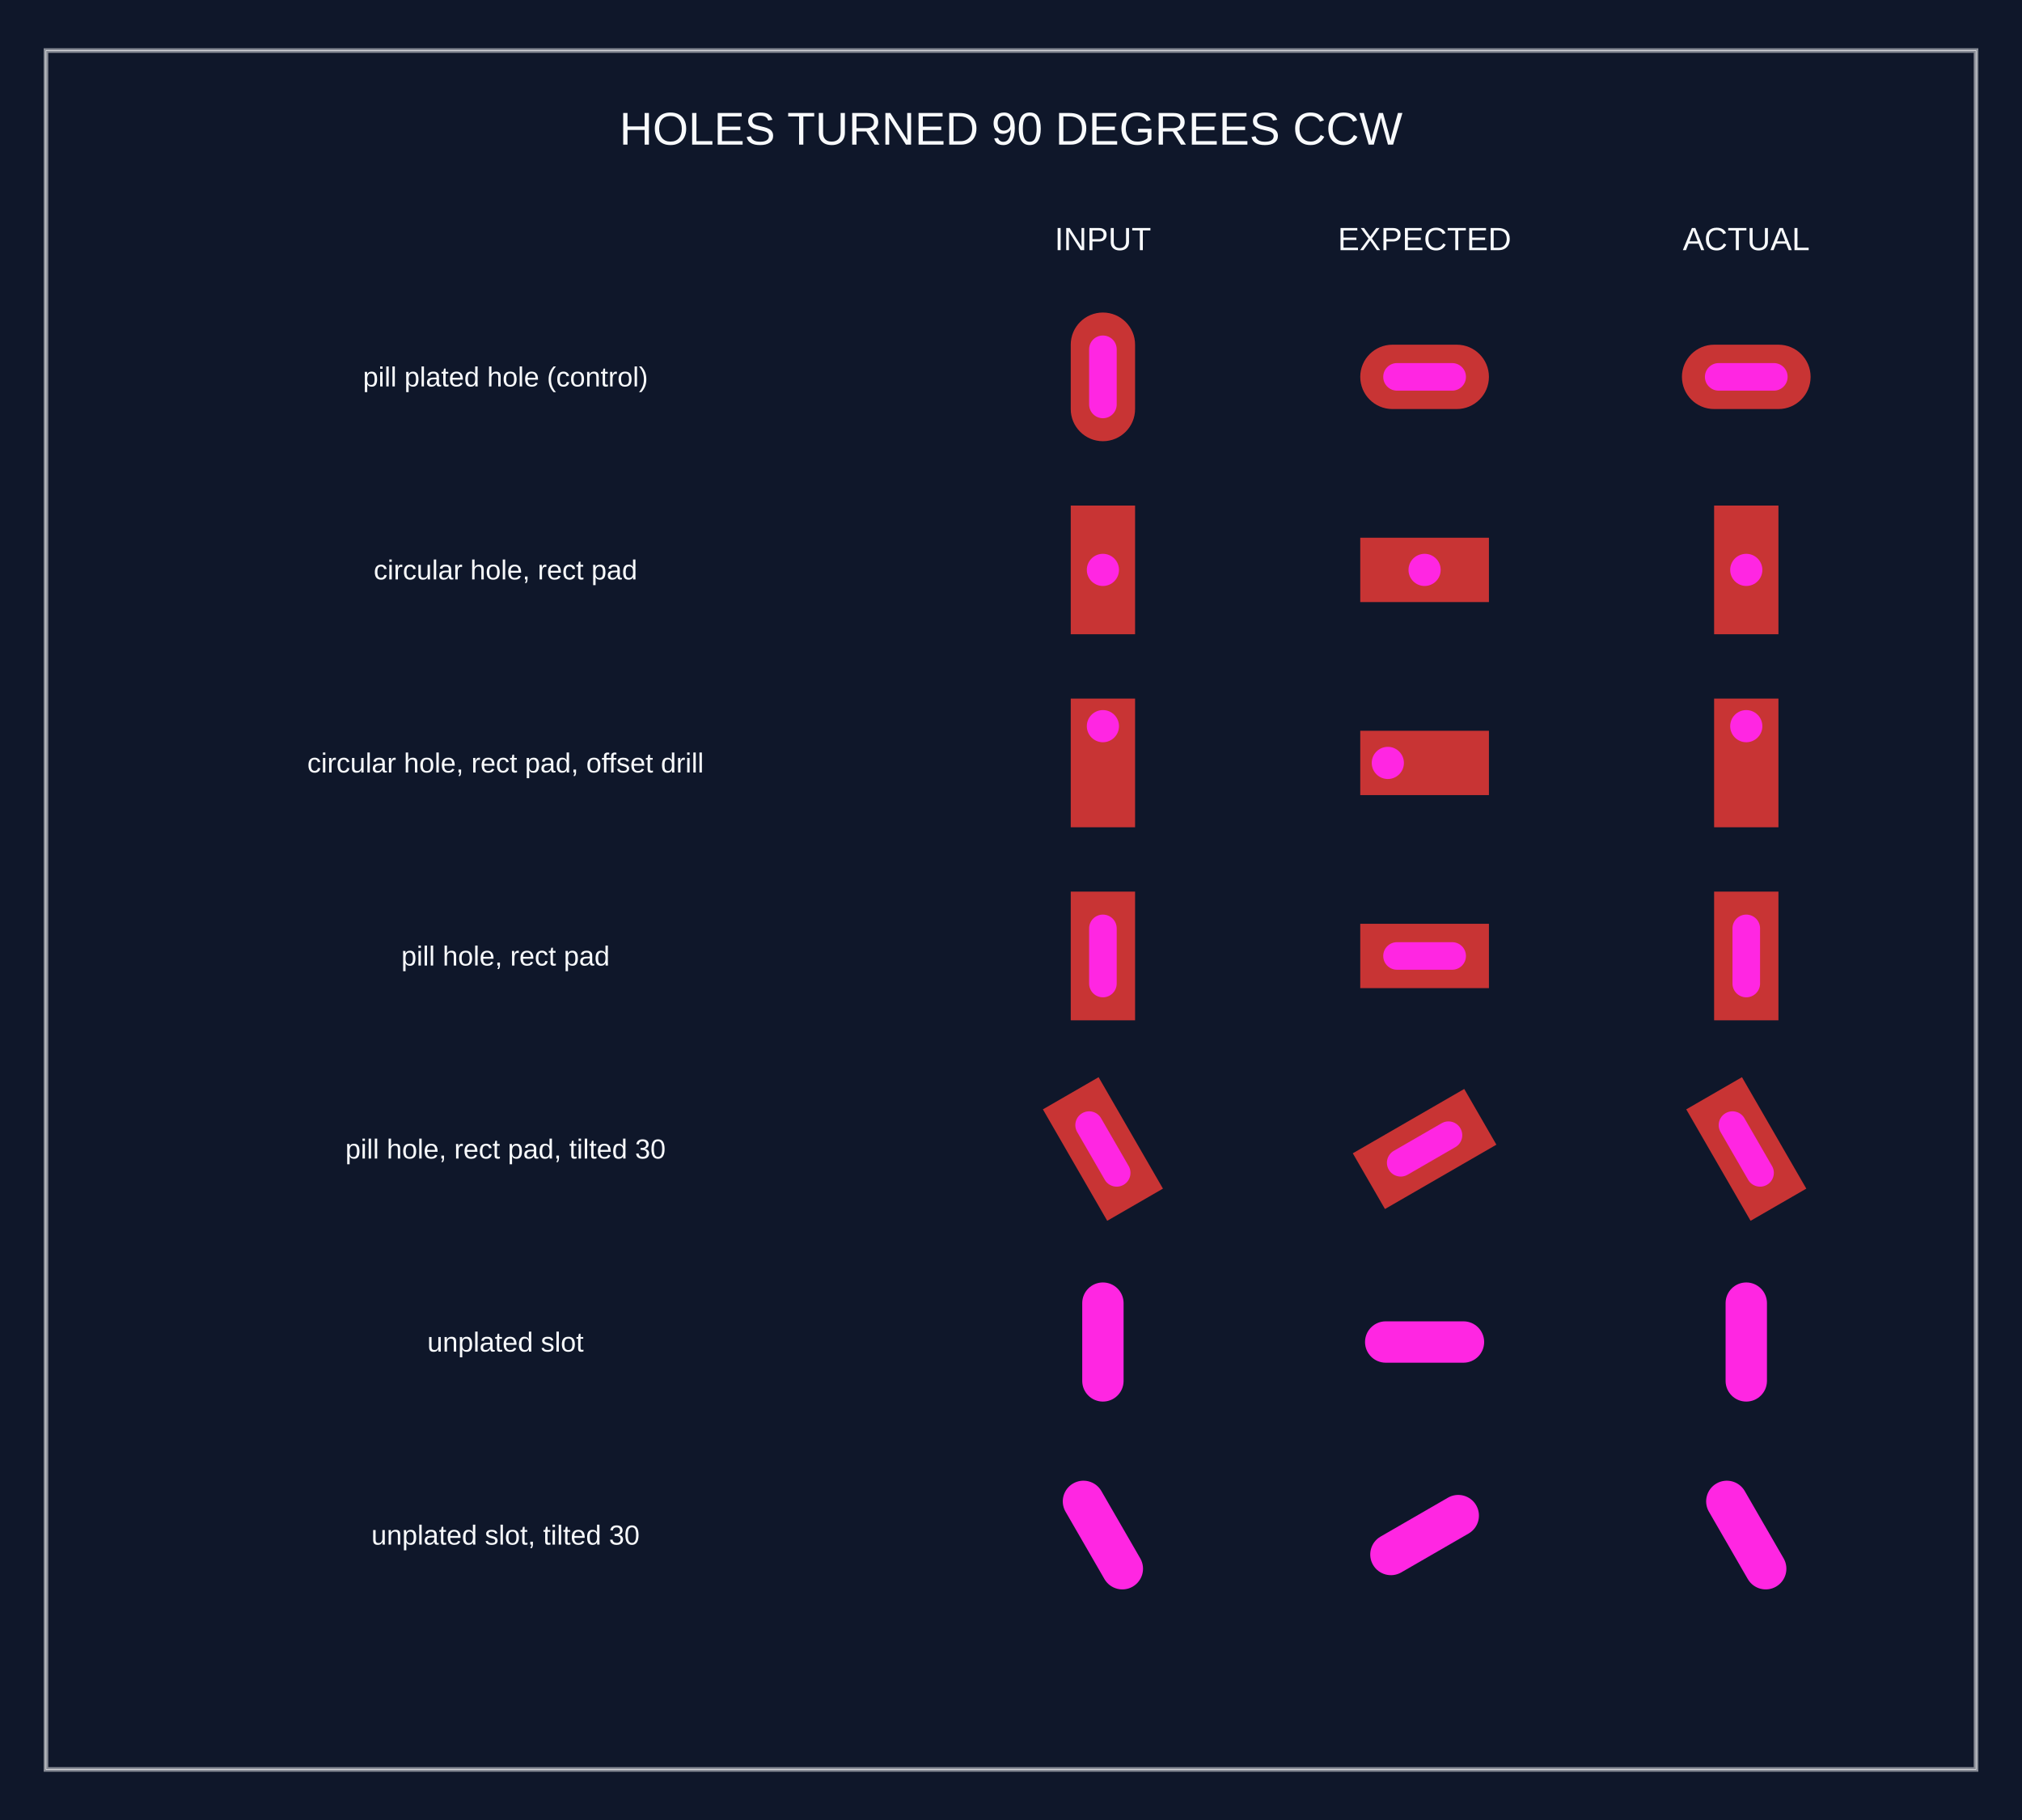
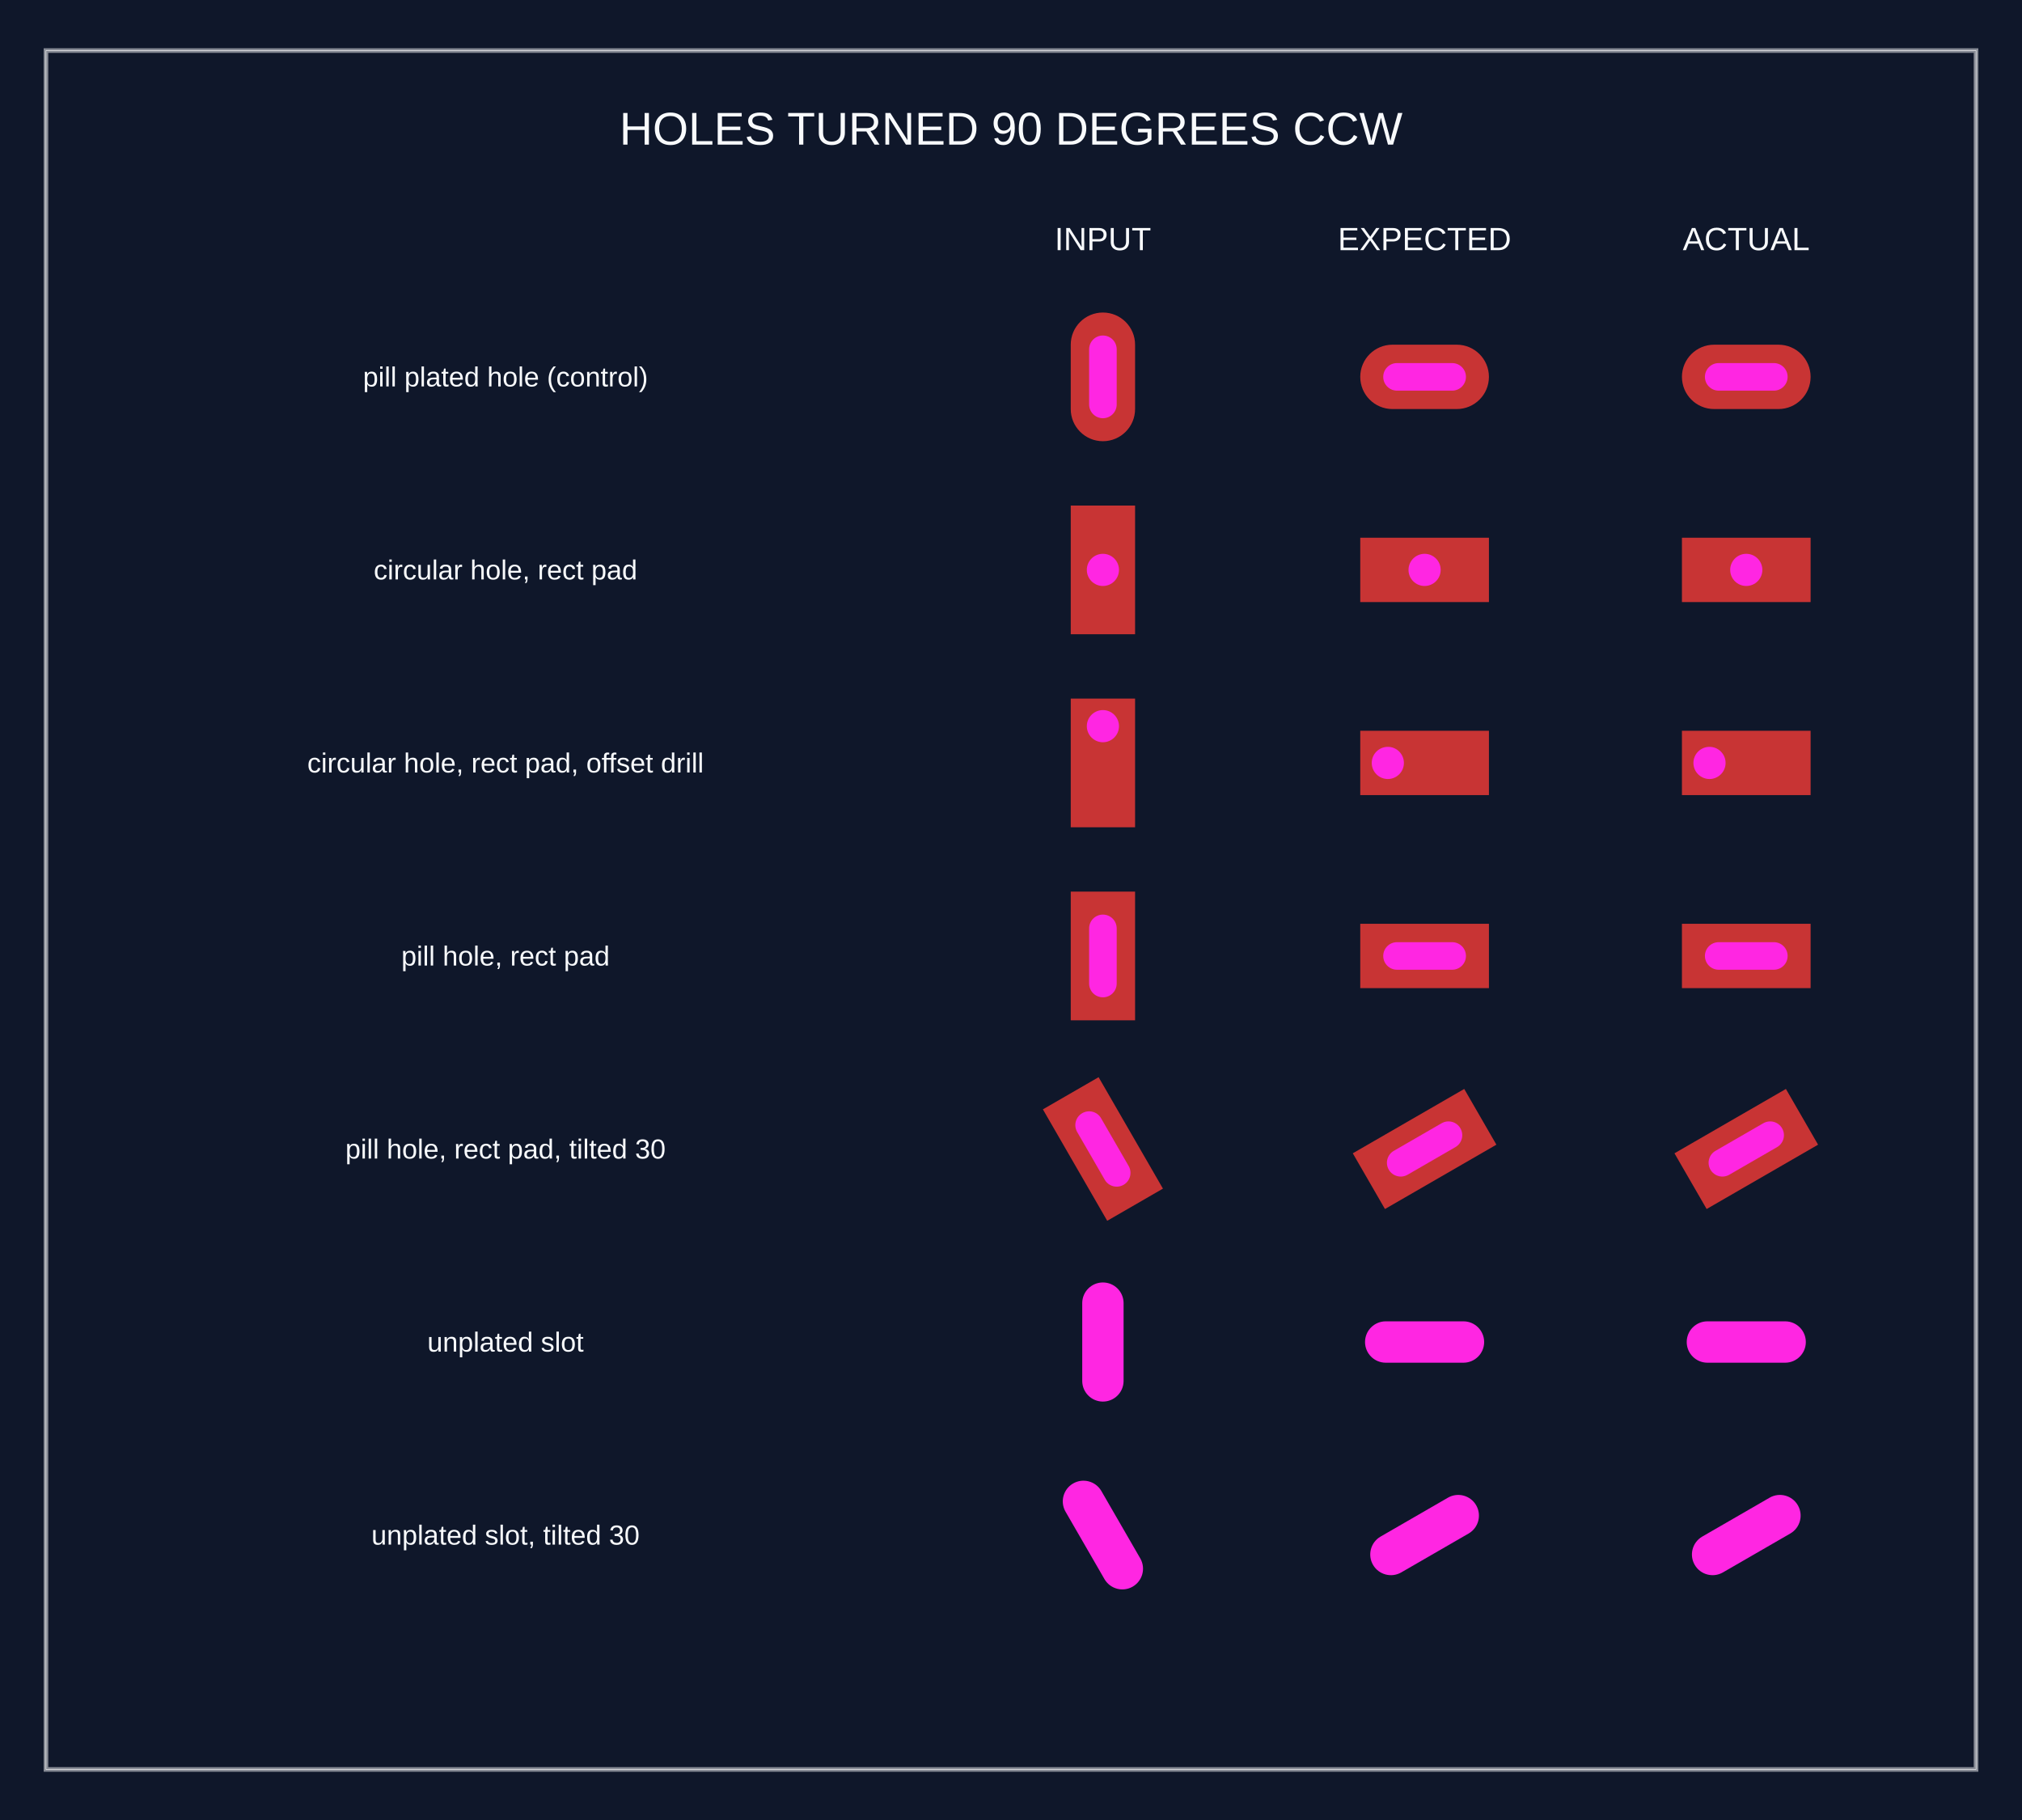
<svg xmlns="http://www.w3.org/2000/svg" width="1200" height="1080">
  <style />
  <rect class="boundary" x="0" y="0" fill="#0f172a" width="1200" height="1080" data-type="pcb_background" data-pcb-layer="global" />
  <rect class="pcb-boundary" fill="none" stroke="#fff" stroke-width="0.3" x="27.273" y="30" width="1145.455" height="1020" data-type="pcb_boundary" data-pcb-layer="global" />
  <path class="pcb-board" d="M 27.273 1050 L 1172.727 1050 L 1172.727 30 L 27.273 30 Z" fill="none" stroke="rgba(255, 255, 255, 0.5)" stroke-width="2.727" data-type="pcb_board" data-pcb-layer="board" />
  <g data-type="pcb_plated_hole" data-pcb-layer="through">
    <path class="pcb-hole-outer" fill="rgb(200, 52, 52)" d="M19.091,-19.091 v38.182 a19.091,19.091 0 0 1 -38.182,0 v-38.182 a19.091,19.091 0 0 1 38.182,0 z" transform="translate(654.5455 223.6364)" data-type="pcb_plated_hole" data-pcb-layer="top" />
    <path class="pcb-hole-inner" fill="#FF26E2" d="M8.182,-16.364 v32.727 a8.182,8.182 0 0 1 -16.364,0 v-32.727 a8.182,8.182 0 0 1 16.364,0 z" transform="translate(654.5455 223.6364)" data-type="pcb_plated_hole_drill" data-pcb-layer="drill" />
  </g>
  <g data-type="pcb_plated_hole" data-pcb-layer="through">
    <path class="pcb-hole-outer" fill="rgb(200, 52, 52)" d="M-19.091,-19.091 h38.182 a19.091,19.091 0 0 1 0,38.182 h-38.182 a19.091,19.091 0 0 1 0,-38.182 z" transform="translate(845.4545 223.6364)" data-type="pcb_plated_hole" data-pcb-layer="top" />
    <path class="pcb-hole-inner" fill="#FF26E2" d="M-16.364,-8.182 h32.727 a8.182,8.182 0 0 1 0,16.364 h-32.727 a8.182,8.182 0 0 1 0,-16.364 z" transform="translate(845.4545 223.6364)" data-type="pcb_plated_hole_drill" data-pcb-layer="drill" />
  </g>
  <g data-type="pcb_plated_hole" data-pcb-layer="through">
    <path class="pcb-hole-outer" fill="rgb(200, 52, 52)" d="M19.091,-19.091 v38.182 a19.091,19.091 0 0 1 -38.182,0 v-38.182 a19.091,19.091 0 0 1 38.182,0 z" transform="translate(1036.364 223.6364) rotate(-90)" data-type="pcb_plated_hole" data-pcb-layer="top" />
    <path class="pcb-hole-inner" fill="#FF26E2" d="M8.182,-16.364 v32.727 a8.182,8.182 0 0 1 -16.364,0 v-32.727 a8.182,8.182 0 0 1 16.364,0 z" transform="translate(1036.364 223.6364) rotate(-90)" data-type="pcb_plated_hole_drill" data-pcb-layer="drill" />
  </g>
  <g data-type="pcb_plated_hole" data-pcb-layer="through">
    <rect class="pcb-hole-outer-pad" fill="rgb(200, 52, 52)" x="635.455" y="300" width="38.182" height="76.364" data-type="pcb_plated_hole" data-pcb-layer="top" />
    <circle class="pcb-hole-inner" fill="#FF26E2" cx="654.545" cy="338.182" r="9.545" data-type="pcb_plated_hole_drill" data-pcb-layer="drill" />
  </g>
  <g data-type="pcb_plated_hole" data-pcb-layer="through">
    <rect class="pcb-hole-outer-pad" fill="rgb(200, 52, 52)" x="807.273" y="319.091" width="76.364" height="38.182" data-type="pcb_plated_hole" data-pcb-layer="top" />
    <circle class="pcb-hole-inner" fill="#FF26E2" cx="845.455" cy="338.182" r="9.545" data-type="pcb_plated_hole_drill" data-pcb-layer="drill" />
  </g>
  <g data-type="pcb_plated_hole" data-pcb-layer="through">
-     <rect class="pcb-hole-outer-pad" fill="rgb(200, 52, 52)" x="1017.273" y="300" width="38.182" height="76.364" data-type="pcb_plated_hole" data-pcb-layer="top" />
+     <rect class="pcb-hole-outer-pad" fill="rgb(200, 52, 52)" x="-19.091" y="-38.182" transform="translate(1036.364 338.1818) rotate(-90)" width="38.182" height="76.364" data-type="pcb_plated_hole" data-pcb-layer="top" />
    <circle class="pcb-hole-inner" fill="#FF26E2" cx="1036.364" cy="338.182" r="9.545" data-type="pcb_plated_hole_drill" data-pcb-layer="drill" />
  </g>
  <g data-type="pcb_plated_hole" data-pcb-layer="through">
    <rect class="pcb-hole-outer-pad" fill="rgb(200, 52, 52)" x="635.455" y="414.545" width="38.182" height="76.364" data-type="pcb_plated_hole" data-pcb-layer="top" />
    <circle class="pcb-hole-inner" fill="#FF26E2" cx="654.545" cy="430.909" r="9.545" data-type="pcb_plated_hole_drill" data-pcb-layer="drill" />
  </g>
  <g data-type="pcb_plated_hole" data-pcb-layer="through">
    <rect class="pcb-hole-outer-pad" fill="rgb(200, 52, 52)" x="807.273" y="433.636" width="76.364" height="38.182" data-type="pcb_plated_hole" data-pcb-layer="top" />
    <circle class="pcb-hole-inner" fill="#FF26E2" cx="823.636" cy="452.727" r="9.545" data-type="pcb_plated_hole_drill" data-pcb-layer="drill" />
  </g>
  <g data-type="pcb_plated_hole" data-pcb-layer="through">
-     <rect class="pcb-hole-outer-pad" fill="rgb(200, 52, 52)" x="1017.273" y="414.545" width="38.182" height="76.364" data-type="pcb_plated_hole" data-pcb-layer="top" />
-     <circle class="pcb-hole-inner" fill="#FF26E2" cx="1036.364" cy="430.909" r="9.545" data-type="pcb_plated_hole_drill" data-pcb-layer="drill" />
+     <rect class="pcb-hole-outer-pad" fill="rgb(200, 52, 52)" x="-19.091" y="-38.182" transform="translate(1036.364 452.7273) rotate(-90)" width="38.182" height="76.364" data-type="pcb_plated_hole" data-pcb-layer="top" />
+     <circle class="pcb-hole-inner" fill="#FF26E2" cx="1014.545" cy="452.727" r="9.545" data-type="pcb_plated_hole_drill" data-pcb-layer="drill" />
  </g>
  <g data-type="pcb_plated_hole" data-pcb-layer="through">
    <rect class="pcb-hole-outer-pad" fill="rgb(200, 52, 52)" x="635.455" y="529.091" width="38.182" height="76.364" data-type="pcb_plated_hole" data-pcb-layer="top" />
    <rect class="pcb-hole-inner" fill="#FF26E2" x="646.364" y="542.727" width="16.364" height="49.091" rx="8.182" ry="8.182" data-type="pcb_plated_hole_drill" data-pcb-layer="drill" />
  </g>
  <g data-type="pcb_plated_hole" data-pcb-layer="through">
    <rect class="pcb-hole-outer-pad" fill="rgb(200, 52, 52)" x="807.273" y="548.182" width="76.364" height="38.182" data-type="pcb_plated_hole" data-pcb-layer="top" />
    <rect class="pcb-hole-inner" fill="#FF26E2" x="820.909" y="559.091" width="49.091" height="16.364" rx="8.182" ry="8.182" data-type="pcb_plated_hole_drill" data-pcb-layer="drill" />
  </g>
  <g data-type="pcb_plated_hole" data-pcb-layer="through">
-     <rect class="pcb-hole-outer-pad" fill="rgb(200, 52, 52)" x="1017.273" y="529.091" width="38.182" height="76.364" data-type="pcb_plated_hole" data-pcb-layer="top" />
-     <rect class="pcb-hole-inner" fill="#FF26E2" x="1028.182" y="542.727" width="16.364" height="49.091" rx="8.182" ry="8.182" data-type="pcb_plated_hole_drill" data-pcb-layer="drill" />
+     <rect class="pcb-hole-outer-pad" fill="rgb(200, 52, 52)" x="-19.091" y="-38.182" width="38.182" height="76.364" transform="translate(1036.364 567.2727) rotate(-90)" data-type="pcb_plated_hole" data-pcb-layer="top" />
+     <rect class="pcb-hole-inner" fill="#FF26E2" x="-8.182" y="-24.545" width="16.364" height="49.091" rx="8.182" ry="8.182" transform="translate(1036.364 567.2727) rotate(-90)" data-type="pcb_plated_hole_drill" data-pcb-layer="drill" />
  </g>
  <g data-type="pcb_plated_hole" data-pcb-layer="through">
    <rect class="pcb-hole-outer-pad" fill="rgb(200, 52, 52)" x="-19.091" y="-38.182" width="38.182" height="76.364" transform="translate(654.5455 681.8182) rotate(-30)" data-type="pcb_plated_hole" data-pcb-layer="top" />
    <rect class="pcb-hole-inner" fill="#FF26E2" x="-8.182" y="-24.545" width="16.364" height="49.091" rx="8.182" ry="8.182" transform="translate(654.5455 681.8182) rotate(-30)" data-type="pcb_plated_hole_drill" data-pcb-layer="drill" />
  </g>
  <g data-type="pcb_plated_hole" data-pcb-layer="through">
    <rect class="pcb-hole-outer-pad" fill="rgb(200, 52, 52)" x="-19.091" y="-38.182" width="38.182" height="76.364" transform="translate(845.4545 681.8182) rotate(-120)" data-type="pcb_plated_hole" data-pcb-layer="top" />
    <rect class="pcb-hole-inner" fill="#FF26E2" x="-8.182" y="-24.545" width="16.364" height="49.091" rx="8.182" ry="8.182" transform="translate(845.4545 681.8182) rotate(-120)" data-type="pcb_plated_hole_drill" data-pcb-layer="drill" />
  </g>
  <g data-type="pcb_plated_hole" data-pcb-layer="through">
-     <rect class="pcb-hole-outer-pad" fill="rgb(200, 52, 52)" x="-19.091" y="-38.182" width="38.182" height="76.364" transform="translate(1036.364 681.8182) rotate(-30)" data-type="pcb_plated_hole" data-pcb-layer="top" />
-     <rect class="pcb-hole-inner" fill="#FF26E2" x="-8.182" y="-24.545" width="16.364" height="49.091" rx="8.182" ry="8.182" transform="translate(1036.364 681.8182) rotate(-30)" data-type="pcb_plated_hole_drill" data-pcb-layer="drill" />
+     <rect class="pcb-hole-outer-pad" fill="rgb(200, 52, 52)" x="-19.091" y="-38.182" width="38.182" height="76.364" transform="translate(1036.364 681.8182) rotate(-120)" data-type="pcb_plated_hole" data-pcb-layer="top" />
+     <rect class="pcb-hole-inner" fill="#FF26E2" x="-8.182" y="-24.545" width="16.364" height="49.091" rx="8.182" ry="8.182" transform="translate(1036.364 681.8182) rotate(-120)" data-type="pcb_plated_hole_drill" data-pcb-layer="drill" />
  </g>
  <path class="pcb-hole" fill="#FF26E2" d="M642.273,773.182 v46.364 a12.273,12.273 0 0 0 24.545,0 v-46.364 a12.273,12.273 0 0 0 -24.545,0 z" data-type="pcb_hole" data-pcb-layer="drill" />
  <path class="pcb-hole" fill="#FF26E2" d="M822.273,784.091 h46.364 a12.273,12.273 0 0 1 0,24.545 h-46.364 a12.273,12.273 0 0 1 0,-24.545 z" data-type="pcb_hole" data-pcb-layer="drill" />
-   <path class="pcb-hole" fill="#FF26E2" d="M1024.091,773.182 v46.364 a12.273,12.273 0 0 0 24.545,0 v-46.364 a12.273,12.273 0 0 0 -24.545,0 z" data-type="pcb_hole" data-pcb-layer="drill" />
+   <path class="pcb-hole" fill="#FF26E2" d="M-12.273,-23.182 v46.364 a12.273,12.273 0 0 0 24.545,0 v-46.364 a12.273,12.273 0 0 0 -24.545,0 z" transform="translate(1036.364 796.3636) rotate(-90)" data-type="pcb_hole" data-pcb-layer="drill" />
  <path class="pcb-hole" fill="#FF26E2" d="M-12.273,-23.182 v46.364 a12.273,12.273 0 0 0 24.545,0 v-46.364 a12.273,12.273 0 0 0 -24.545,0 z" transform="translate(654.5455 910.9091) rotate(-30)" data-type="pcb_hole" data-pcb-layer="drill" />
  <path class="pcb-hole" fill="#FF26E2" d="M-12.273,-23.182 v46.364 a12.273,12.273 0 0 0 24.545,0 v-46.364 a12.273,12.273 0 0 0 -24.545,0 z" transform="translate(845.4545 910.9091) rotate(-120)" data-type="pcb_hole" data-pcb-layer="drill" />
-   <path class="pcb-hole" fill="#FF26E2" d="M-12.273,-23.182 v46.364 a12.273,12.273 0 0 0 24.545,0 v-46.364 a12.273,12.273 0 0 0 -24.545,0 z" transform="translate(1036.364 910.9091) rotate(-30)" data-type="pcb_hole" data-pcb-layer="drill" />
+   <path class="pcb-hole" fill="#FF26E2" d="M-12.273,-23.182 v46.364 a12.273,12.273 0 0 0 24.545,0 v-46.364 a12.273,12.273 0 0 0 -24.545,0 z" transform="translate(1036.364 910.9091) rotate(-120)" data-type="pcb_hole" data-pcb-layer="drill" />
  <text x="600" y="76.364" fill="#f8fafc" font-family="Arial, sans-serif" font-size="27.273" text-anchor="middle" dominant-baseline="central" class="pcb-note-text" data-type="pcb_note_text" data-pcb-note-text-id="HOLES TURNED 90 DEGREES CCW" data-pcb-layer="overlay">HOLES TURNED 90 DEGREES CCW</text>
  <text x="654.545" y="141.818" fill="#f8fafc" font-family="Arial, sans-serif" font-size="19.091" text-anchor="middle" dominant-baseline="central" class="pcb-note-text" data-type="pcb_note_text" data-pcb-note-text-id="INPUT" data-pcb-layer="overlay">INPUT</text>
  <text x="845.455" y="141.818" fill="#f8fafc" font-family="Arial, sans-serif" font-size="19.091" text-anchor="middle" dominant-baseline="central" class="pcb-note-text" data-type="pcb_note_text" data-pcb-note-text-id="EXPECTED" data-pcb-layer="overlay">EXPECTED</text>
  <text x="1036.364" y="141.818" fill="#f8fafc" font-family="Arial, sans-serif" font-size="19.091" text-anchor="middle" dominant-baseline="central" class="pcb-note-text" data-type="pcb_note_text" data-pcb-note-text-id="ACTUAL" data-pcb-layer="overlay">ACTUAL</text>
  <text x="300" y="223.636" fill="#f8fafc" font-family="Arial, sans-serif" font-size="16.364" text-anchor="middle" dominant-baseline="central" class="pcb-note-text" data-type="pcb_note_text" data-pcb-note-text-id="pill plated hole (control)" data-pcb-layer="overlay">pill plated hole (control)</text>
  <text x="300" y="338.182" fill="#f8fafc" font-family="Arial, sans-serif" font-size="16.364" text-anchor="middle" dominant-baseline="central" class="pcb-note-text" data-type="pcb_note_text" data-pcb-note-text-id="circular hole, rect pad" data-pcb-layer="overlay">circular hole, rect pad</text>
  <text x="300" y="452.727" fill="#f8fafc" font-family="Arial, sans-serif" font-size="16.364" text-anchor="middle" dominant-baseline="central" class="pcb-note-text" data-type="pcb_note_text" data-pcb-note-text-id="circular hole, rect pad, offset drill" data-pcb-layer="overlay">circular hole, rect pad, offset drill</text>
  <text x="300" y="567.273" fill="#f8fafc" font-family="Arial, sans-serif" font-size="16.364" text-anchor="middle" dominant-baseline="central" class="pcb-note-text" data-type="pcb_note_text" data-pcb-note-text-id="pill hole, rect pad" data-pcb-layer="overlay">pill hole, rect pad</text>
  <text x="300" y="681.818" fill="#f8fafc" font-family="Arial, sans-serif" font-size="16.364" text-anchor="middle" dominant-baseline="central" class="pcb-note-text" data-type="pcb_note_text" data-pcb-note-text-id="pill hole, rect pad, tilted 30" data-pcb-layer="overlay">pill hole, rect pad, tilted 30</text>
  <text x="300" y="796.364" fill="#f8fafc" font-family="Arial, sans-serif" font-size="16.364" text-anchor="middle" dominant-baseline="central" class="pcb-note-text" data-type="pcb_note_text" data-pcb-note-text-id="unplated slot" data-pcb-layer="overlay">unplated slot</text>
  <text x="300" y="910.909" fill="#f8fafc" font-family="Arial, sans-serif" font-size="16.364" text-anchor="middle" dominant-baseline="central" class="pcb-note-text" data-type="pcb_note_text" data-pcb-note-text-id="unplated slot, tilted 30" data-pcb-layer="overlay">unplated slot, tilted 30</text>
</svg>
